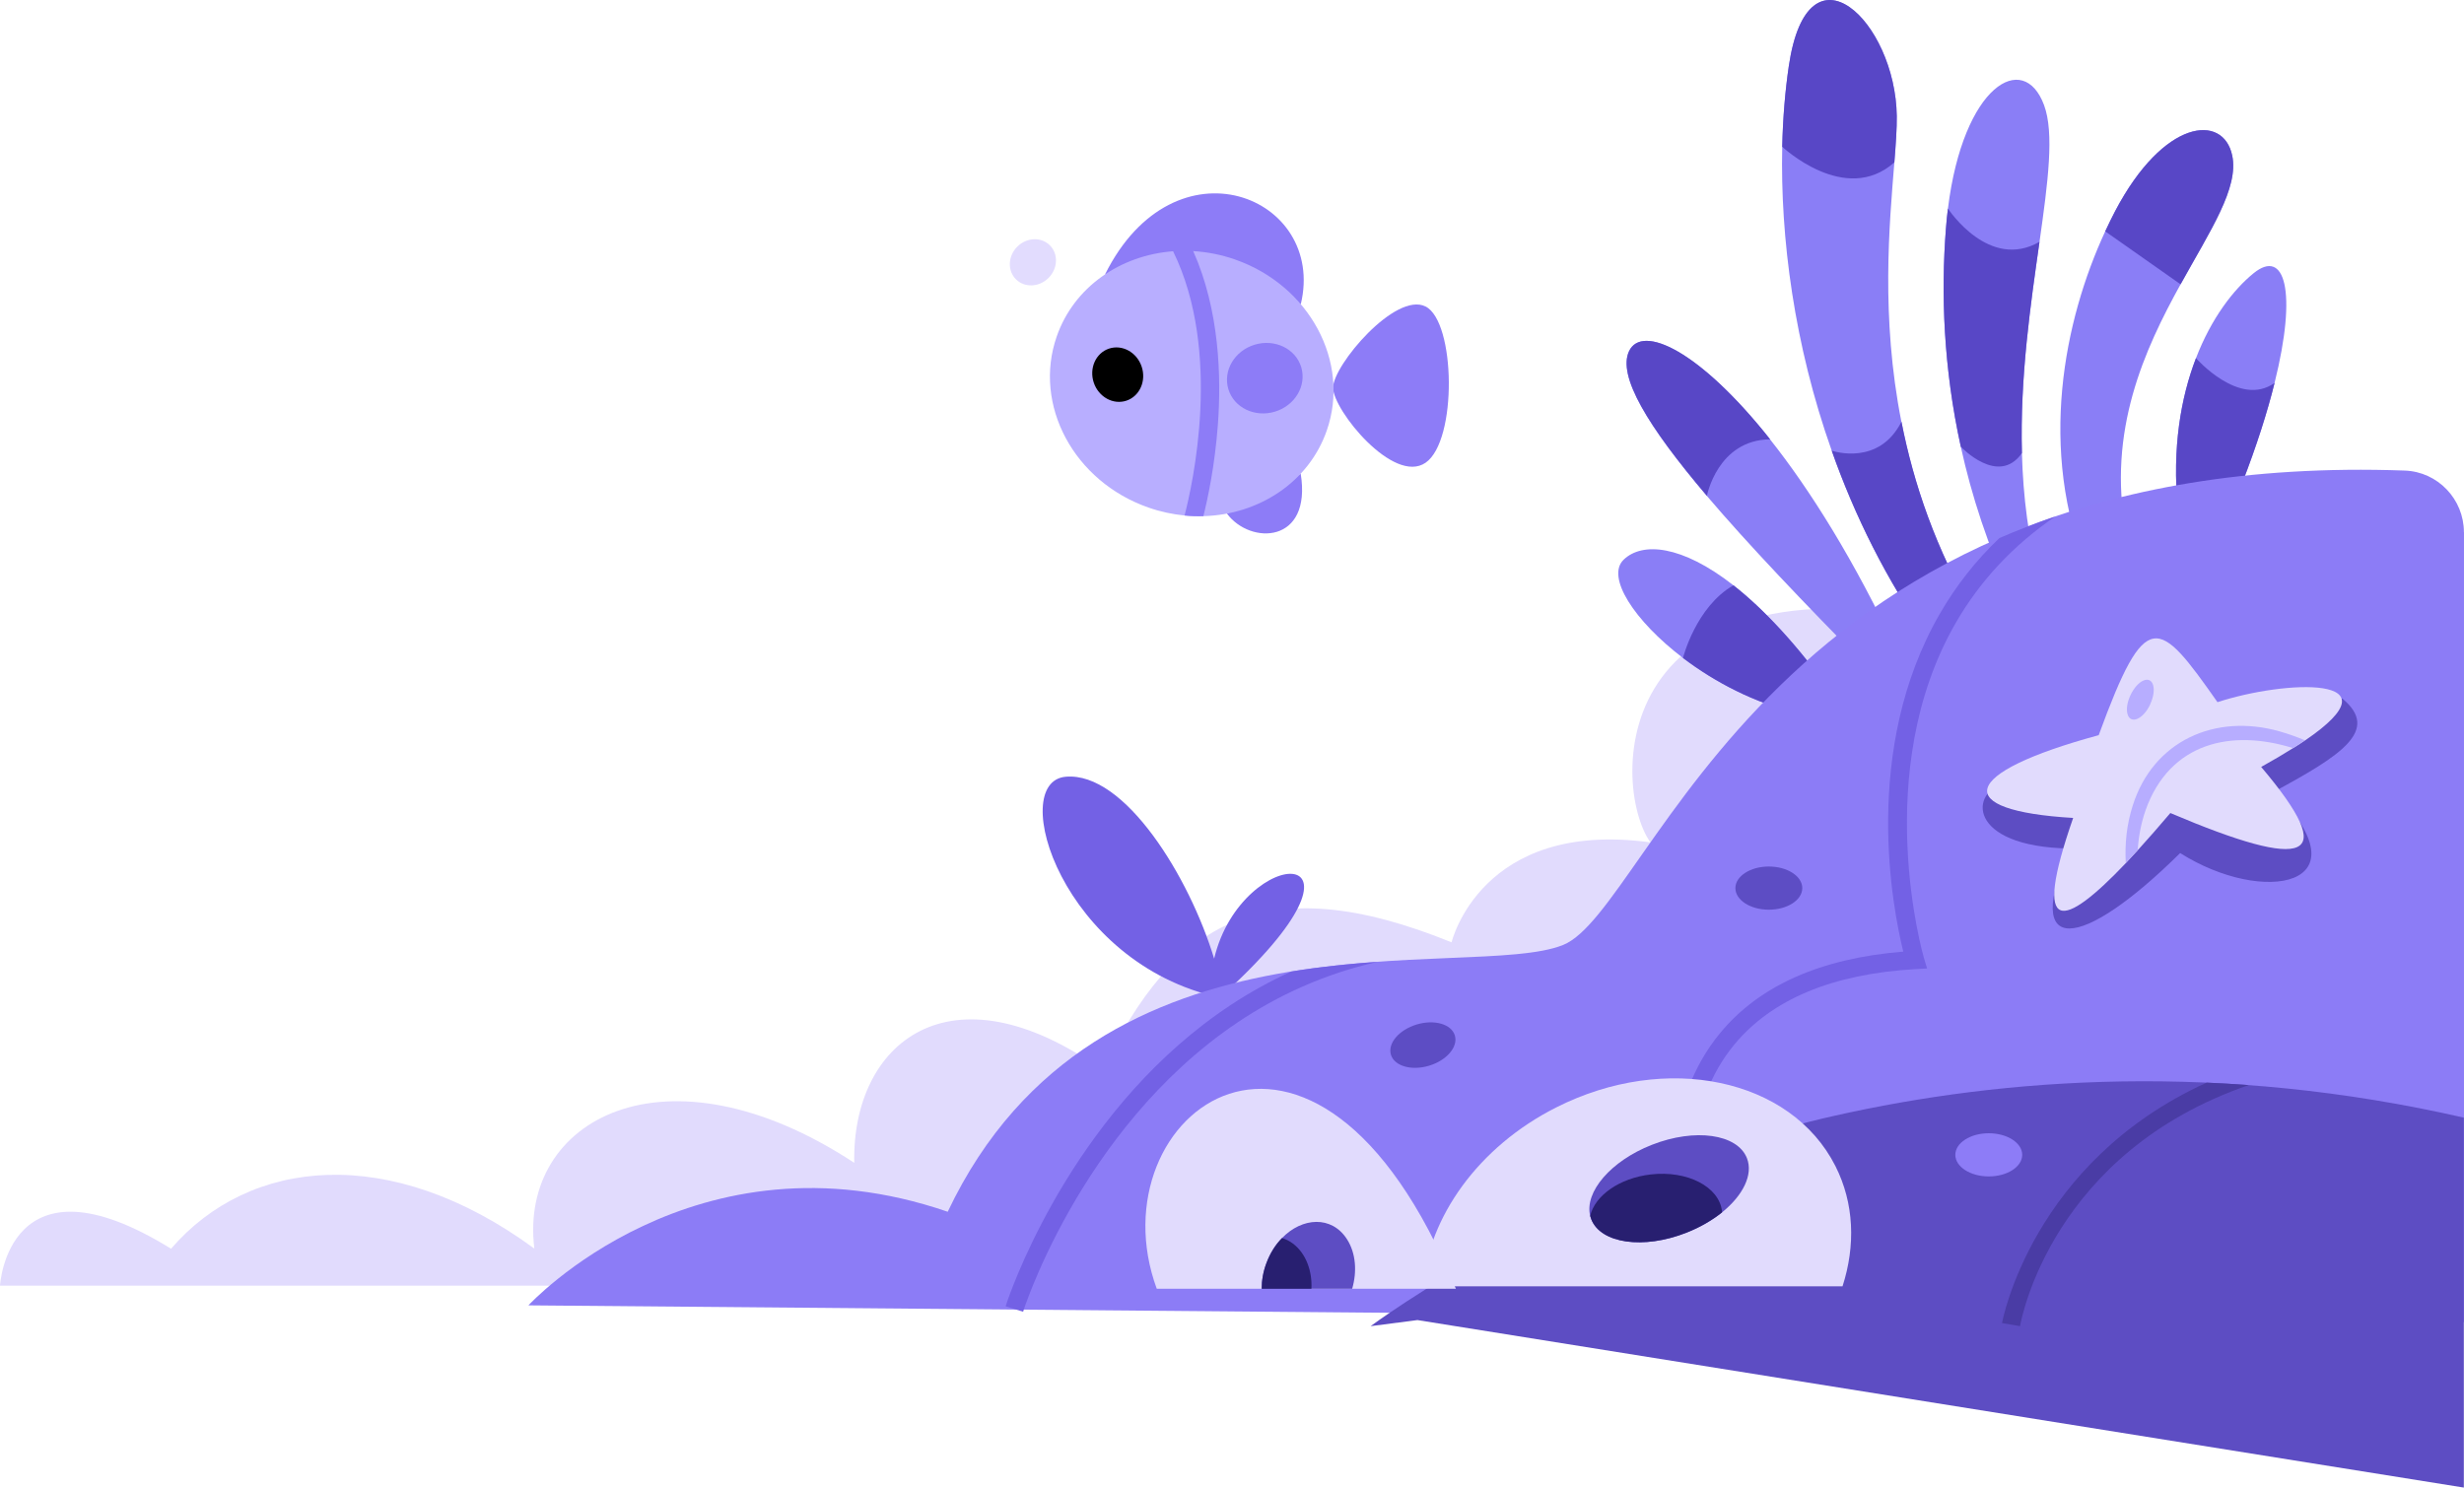
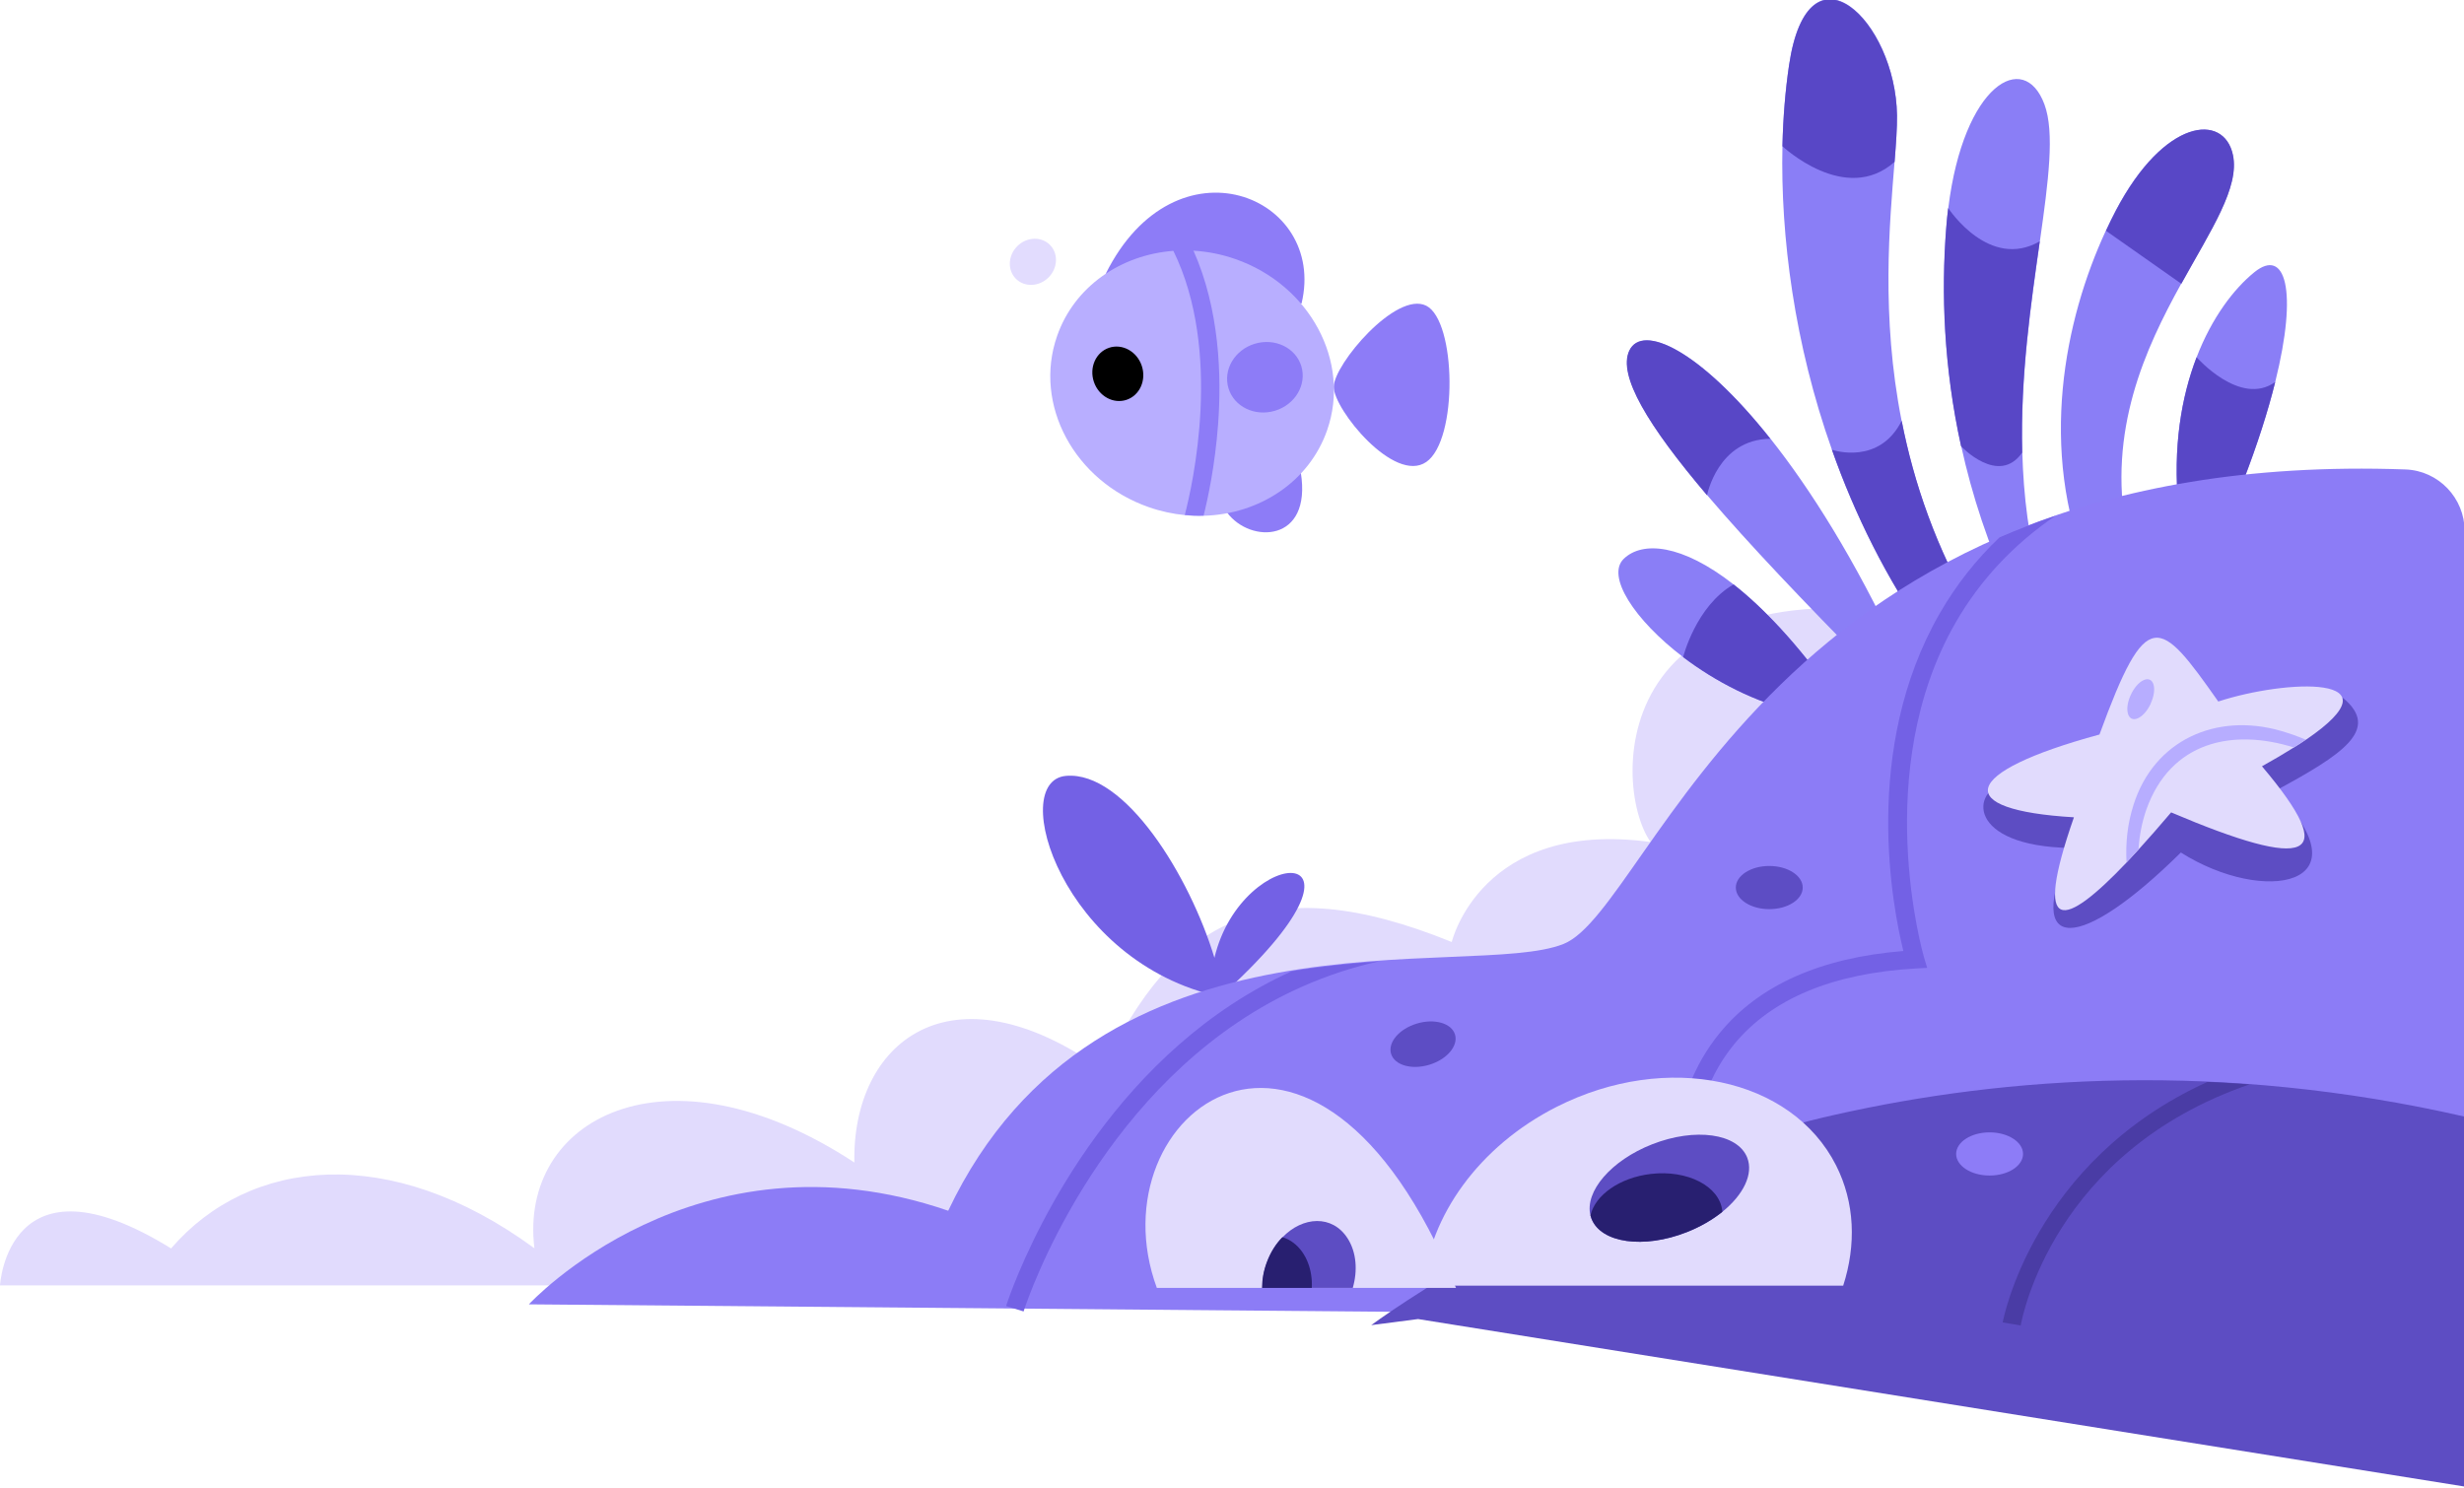
- <svg xmlns="http://www.w3.org/2000/svg" width="89.075mm" height="53.786mm" viewBox="0 0 89.075 53.786" version="1.1" id="svg1">
-   <defs id="defs1" />
-   <g id="layer1" transform="translate(-63.82101,-187.0133)">
-     <g id="Layer_12" data-name="Layer 12" transform="matrix(0.2645833,0,0,0.2645833,-33.55095,140.9454)">
-       <g id="g38">
-         <g id="g32">
-           <path class="cls-17" d="m 641.13,260.55 c -53.85,-14.04 -53.14,20.91 -47.61,28.68 -23.17,-3.17 -27.17,13.66 -27.17,13.66 -25.48,-10.36 -38,-2.91 -47.7,17.47 -20.84,-14.82 -34.25,-3.7 -33.91,12.66 -25.78,-16.92 -45.88,-5.91 -43.71,11.72 -19.7,-14.45 -38.93,-12.41 -49.64,0.02 -22.31,-13.81 -23.37,5.05 -23.37,5.05 h 220.1 l 53.02,-89.26 z" id="path1" style="fill:#e1dbfd" />
-           <path class="cls-9" d="m 533.91,305.12 c 3.78,-15.93 25.18,-16.62 0.78,5.32 -21.56,-4.67 -29.12,-29.47 -21.06,-30.18 8.06,-0.71 16.92,13.74 20.28,24.86 z" id="path2" style="fill:#7361e5" />
-           <g id="g15">
-             <path class="cls-2" d="m 674.38,240.12 -8.8,3.46 c -0.79,-8.24 0.41,-15.13 2.48,-20.52 2.1,-5.45 5.11,-9.37 7.89,-11.62 4.22,-3.41 6,2.37 2.85,15 -0.97,3.92 -2.42,8.51 -4.42,13.68 z" id="path3" style="fill:#8a7ef6" />
-             <path class="cls-2" d="m 653.29,252.26 c -6.88,-16.68 -3.25,-34.41 2.37,-46.53 0.44,-0.95 0.89,-1.87 1.35,-2.75 6.65,-12.66 14.78,-13.39 16,-7.62 0.94,4.42 -2.97,10.21 -7.05,17.6 -4.9,8.86 -10.06,20.02 -7.46,33.92 l -5.21,5.37 z" id="path4" style="fill:#8a7ef6" />
-             <path class="cls-2" d="m 646.81,253.79 -3.91,2.02 c -3.25,-7.02 -5.5,-13.95 -6.97,-20.64 -2.37,-10.79 -2.73,-20.96 -2.03,-29.86 0.07,-0.93 0.16,-1.82 0.27,-2.69 v 0 c 2.09,-16.9 10.34,-21.67 13.13,-14.15 1.42,3.82 0.55,10.46 -0.62,18.71 -1.19,8.38 -2.68,18.43 -2.4,28.87 0.16,5.87 0.87,11.86 2.52,17.75 z" id="path5" style="fill:#8a7ef6" />
-             <path class="cls-2" d="m 637.83,258.22 -6.34,3.28 c -5.75,-8.17 -10.08,-16.95 -13.2,-25.8 -5.13,-14.47 -7.04,-29.12 -6.76,-41.53 0.09,-3.93 0.4,-7.63 0.9,-11.03 2.61,-17.67 14.58,-6.09 14.75,6.84 0.02,1.69 -0.13,3.82 -0.33,6.33 -0.67,8.4 -1.88,21.04 0.96,35.44 1.65,8.4 4.68,17.39 10.01,26.48 z" id="path6" style="fill:#8a7ef6" />
-             <path class="cls-2" d="m 627.28,263.26 -4.05,2.09 c -8.79,-8.9 -16.35,-16.83 -22.01,-23.48 -8.07,-9.5 -12.25,-16.39 -10.62,-19.79 1.78,-3.69 9.59,-0.12 19.26,12.07 5.46,6.88 11.52,16.5 17.41,29.11 z" id="path7" style="fill:#8a7ef6" />
-             <path class="cls-2" d="m 618.44,269.02 -4.86,2.51 c -5.78,-1.31 -11.29,-4.22 -15.61,-7.5 -6.7,-5.1 -10.54,-11.09 -8.11,-13.43 2.54,-2.45 7.93,-2.03 15,3.5 v 0 c 4.04,3.17 8.64,8 13.57,14.93 z" id="path8" style="fill:#8a7ef6" />
-             <path class="cls-23" d="m 601.24,241.87 v 0 c -8.07,-9.5 -12.25,-16.4 -10.62,-19.79 1.78,-3.69 9.59,-0.12 19.26,12.07 -7.18,0.08 -8.64,7.72 -8.64,7.72 z" id="path9" style="fill:#5847c6" />
-             <path class="cls-23" d="m 618.44,269.02 -4.86,2.51 c -5.78,-1.31 -11.29,-4.22 -15.61,-7.5 v 0 c 0,0 1.74,-6.97 6.89,-9.93 v 0 c 4.04,3.17 8.64,8 13.57,14.93 z" id="path10" style="fill:#5847c6" />
-             <path class="cls-23" d="m 611.53,194.16 c 0.09,-3.93 0.4,-7.63 0.9,-11.03 2.61,-17.67 14.58,-6.09 14.75,6.84 0.02,1.69 -0.13,3.82 -0.33,6.33 -6.71,5.98 -15.33,-2.14 -15.33,-2.14 z" id="path11" style="fill:#5847c6" />
-             <path class="cls-23" d="m 637.83,258.22 -6.34,3.28 c -5.75,-8.17 -10.08,-16.95 -13.2,-25.8 0.27,0.09 6.47,2.11 9.53,-3.96 v 0 c 1.65,8.4 4.68,17.4 10.01,26.49 z" id="path12" style="fill:#5847c6" />
-             <path class="cls-23" d="m 635.93,235.16 c -2.37,-10.79 -2.73,-20.96 -2.03,-29.86 0.07,-0.93 0.16,-1.82 0.27,-2.69 0.15,0.23 5.66,8.5 12.51,4.55 -1.19,8.38 -2.68,18.43 -2.4,28.87 v 0 c -3.22,4.6 -8.35,-0.87 -8.35,-0.87 z" id="path13" style="fill:#5847c6" />
-             <path class="cls-23" d="m 665.96,212.97 -10.3,-7.24 c 0.44,-0.95 0.89,-1.87 1.35,-2.75 6.65,-12.66 14.78,-13.39 16,-7.62 0.94,4.42 -2.97,10.21 -7.05,17.6 z" id="path14" style="fill:#5847c6" />
-             <path class="cls-23" d="m 674.38,240.12 -8.8,3.46 c -0.79,-8.24 0.41,-15.13 2.48,-20.52 0,0 5.97,6.81 10.74,3.38 -0.97,3.92 -2.42,8.51 -4.42,13.68 z" id="path15" style="fill:#5847c6" />
-           </g>
-           <path class="cls-13" d="m 704.67,246.85 c 0,-4.52 -3.57,-8.27 -8.09,-8.43 -86.59,-3.09 -102.69,59.87 -114.99,64.83 -12.67,5.11 -63.62,-6.7 -84.08,36.46 -34.6,-11.9 -57.29,12.79 -57.29,12.79 l 264.46,2.29 V 246.85 Z" id="path16" style="fill:#8c7cf6;fill-rule:evenodd" />
-           <g id="g18">
-             <path class="cls-9" d="m 648.85,244.69 c -5.73,3.91 -10.28,8.77 -13.62,14.56 -11.71,20.3 -4.43,45.45 -4.36,45.7 l 0.45,1.51 -1.58,0.09 c -11.32,0.65 -19.66,4.12 -24.78,10.34 -6.87,8.34 -5.51,18.91 -5.5,19.02 l -2.48,0.34 c -0.06,-0.47 -1.53,-11.72 6.03,-20.92 5.34,-6.51 13.77,-10.26 25.06,-11.17 -1.45,-5.88 -5.72,-27.57 4.98,-46.15 2.22,-3.85 4.94,-7.31 8.16,-10.37 2.44,-1.06 4.98,-2.04 7.64,-2.95 z" id="path17" style="fill:#7361e5" />
-             <path class="cls-9" d="m 556.28,305.55 c -29.32,6.57 -43.08,34.28 -47.14,44.24 -0.88,2.18 -1.31,3.5 -1.33,3.58 l -2.39,-0.74 c 0.02,-0.07 0.35,-1.11 1.03,-2.84 3.25,-8.24 14.42,-32.23 38,-42.91 4.06,-0.66 8.04,-1.06 11.83,-1.33 z" id="path18" style="fill:#7361e5" />
-           </g>
-           <g id="g21">
-             <g id="g20">
-               <path class="cls-26" d="m 704.67,326.85 c -33.22,-7.6 -62.65,-5.52 -86.04,-0.25 -35.37,7.96 -63.34,28.74 -63.34,28.74 l 6.4,-0.83 142.97,22.89 v -50.55 z" id="path19" style="fill:#5d4dc3;fill-rule:evenodd" />
-               <path class="cls-22" d="m 675.27,322.4 c -26.76,9.21 -31.05,31.81 -31.25,32.94 l -2.46,-0.42 c 0.05,-0.28 4.11,-22.02 27.97,-32.86 1.89,0.08 3.81,0.2 5.74,0.34 z" id="path20" style="fill:#4a3ca5" />
-             </g>
-             <ellipse class="cls-7" cx="639.75" cy="331.93" rx="4.57" ry="2.95" id="ellipse20" style="fill:#8d7cf7" />
-           </g>
-           <g id="g26">
-             <path class="cls-18" d="m 566.94,350.23 h -40.87 c -8.76,-23.87 21.54,-47.16 40.87,0 z" id="path21" style="fill:#e1dbfd;fill-rule:evenodd" />
-             <path class="cls-17" d="m 619.77,349.9 h -57.34 c 0.8,-9.43 7.53,-19.05 18.22,-24.45 15,-7.58 32.07,-3.99 38.15,8.02 2.57,5.09 2.76,10.87 0.97,16.42 z" id="path22" style="fill:#e1dbfd" />
-             <path class="cls-25" d="m 603.32,339.78 c -1.34,1.08 -3,2.05 -4.88,2.79 -5.87,2.31 -11.69,1.49 -13,-1.83 -0.06,-0.15 -0.11,-0.3 -0.15,-0.46 -0.81,-3.27 2.82,-7.52 8.43,-9.72 5.87,-2.31 11.69,-1.49 12.99,1.83 0.88,2.25 -0.54,5.08 -3.39,7.39 z" id="path23" style="fill:#5d4dc3" />
-             <path class="cls-27" d="m 603.32,339.78 c -1.34,1.08 -3,2.05 -4.88,2.79 -5.87,2.31 -11.69,1.49 -13,-1.83 -0.06,-0.15 -0.11,-0.3 -0.15,-0.46 0.64,-2.78 3.99,-5.17 8.26,-5.67 4.99,-0.58 9.36,1.66 9.75,5.02 0,0.05 0,0.1 0,0.15 z" id="path24" style="fill:#281f70" />
-             <path class="cls-26" d="m 552.77,350.23 h -12.36 c 0,-1.12 0.19,-2.31 0.65,-3.52 0.51,-1.37 1.25,-2.52 2.12,-3.4 2.75,-2.85 6.79,-3.11 8.88,0.15 1.24,1.93 1.38,4.46 0.71,6.77 z" id="path25" style="fill:#5d4dc3;fill-rule:evenodd" />
-             <path class="cls-28" d="m 547.2,350.23 h -6.79 c 0,-1.12 0.19,-2.31 0.65,-3.52 0.51,-1.37 1.25,-2.52 2.12,-3.4 0.5,0.13 1.01,0.38 1.5,0.75 1.81,1.36 2.65,3.81 2.52,6.18 z" id="path26" style="fill:#281f70;fill-rule:evenodd" />
-           </g>
-           <g id="g31">
-             <path class="cls-25" d="m 688.07,269.58 -45.86,11.46 c -5.18,1.12 -5.56,8.78 8.58,9.03 -6.51,14.82 1.47,14.11 15.11,0.62 11.33,7.19 25.72,4.65 12.89,-8.42 9.08,-4.92 14.5,-8.36 9.27,-12.69 z" id="path27" style="fill:#5d4dc3" />
-             <g id="g30">
-               <path class="cls-18" d="m 682.96,275.29 c -0.5,0.34 -1.04,0.7 -1.63,1.06 -1.25,0.79 -2.69,1.64 -4.36,2.57 10.86,12.83 6.37,14.28 -12.41,6.3 -1.56,1.84 -3.05,3.54 -4.45,5.08 -0.56,0.61 -1.11,1.2 -1.63,1.76 -8.52,8.96 -12.92,10.25 -7.2,-6.17 -16.73,-0.98 -15.63,-6.12 3.49,-11.31 6.47,-17.7 8.15,-16 16.23,-4.51 9.16,-3 25.23,-3.8 11.97,5.23 z" id="path28" style="fill:#e1dbfd;fill-rule:evenodd" />
-               <path class="cls-3" d="m 682.96,275.29 c -0.5,0.34 -1.04,0.7 -1.63,1.06 -8.37,-2.63 -16.84,-0.81 -20.15,8.47 -0.61,1.75 -0.96,3.6 -1.08,5.47 -0.56,0.61 -1.11,1.2 -1.63,1.76 -0.15,-2.62 0.13,-5.28 0.94,-7.82 2.8,-8.91 11.32,-12.66 20.07,-10.17 1.19,0.34 2.36,0.75 3.48,1.23 z" id="path29" style="fill:#b7adff" />
-               <path class="cls-4" d="m 661.81,270.37 c -0.96,2.04 -2.68,2.78 -3.1,1.34 -0.42,-1.44 0.79,-3.99 2.16,-4.59 1.37,-0.6 1.89,1.2 0.93,3.24 z" id="path30" style="fill:#b7adff;fill-rule:evenodd" />
-             </g>
-           </g>
-           <ellipse class="cls-24" cx="562.43" cy="316.94" rx="4.56" ry="2.94" transform="rotate(-16.76,562.4058,316.9279)" id="ellipse31" style="fill:#5d4dc4" />
-           <ellipse class="cls-24" cx="609.7" cy="295.48" rx="4.57" ry="2.95" id="ellipse32" style="fill:#5d4dc4" />
-         </g>
-         <g id="g37">
-           <g id="g36">
-             <path class="cls-7" d="M 545.75,215.69 519,211.62 c 9.53,-19.13 30.29,-10.65 26.75,4.07 z" id="path32" style="fill:#8d7cf7" />
-             <path class="cls-7" d="m 545.74,238.85 c 1.55,9.6 -6.89,9.76 -10.08,5.45 z" id="path33" style="fill:#8d7cf7" />
-             <path class="cls-7" d="m 550.16,227.1 c 0,3.06 8.27,13.26 12.64,10.25 4.37,-3.01 4.1,-19.28 0,-21.35 -4.1,-2.07 -12.64,8.03 -12.64,11.09 z" id="path34" style="fill:#8d7cf7" />
-             <path class="cls-5" d="m 549.3,232.95 c -2.46,7.07 -9.29,11.49 -16.86,11.7 -0.85,0.03 -1.71,0 -2.57,-0.09 -1.63,-0.16 -3.29,-0.51 -4.92,-1.08 -10.19,-3.55 -15.81,-14.02 -12.55,-23.38 2.35,-6.77 8.71,-11.11 15.9,-11.65 0.91,-0.07 1.82,-0.08 2.75,-0.02 1.89,0.11 3.81,0.48 5.7,1.14 10.19,3.55 15.81,14.02 12.55,23.38 z" id="path35" style="fill:#b8aeff" />
-             <ellipse cx="520.73" cy="225.33" rx="3.45" ry="3.75" transform="rotate(-18.69,520.6748,225.3009)" id="ellipse35" />
-             <ellipse class="cls-7" cx="540.83" cy="225.84" rx="5.2" ry="4.78" transform="rotate(-16.8,540.6752,225.8101)" id="ellipse36" style="fill:#8d7cf7" />
-             <path class="cls-7" d="m 534.42,232.17 c -0.42,5.67 -1.42,10.25 -1.98,12.48 -0.85,0.03 -1.71,0 -2.57,-0.09 1.06,-4.07 5.2,-22.34 -1.57,-36.11 -0.26,-0.54 -0.55,-1.08 -0.85,-1.61 l 2.17,-1.24 c 0.53,0.92 1,1.87 1.43,2.83 3.59,8.05 3.86,17.19 3.37,23.74 z" id="path36" style="fill:#8d7cf7" />
-           </g>
-           <ellipse class="cls-15" cx="509.15" cy="209.96" rx="3.28" ry="3.02" transform="rotate(-45,509.1497,209.9633)" id="ellipse37" style="fill:#e2dcfe" />
-         </g>
+ <svg xmlns="http://www.w3.org/2000/svg" width="89.07mm" height="53.79mm" version="1.1" viewBox="0 0 89.07 53.79">
+   <g transform="translate(-63.82 -187)">
+     <g transform="matrix(.2646 0 0 .2646 -33.55 140.9)" data-name="Layer 12">
+       <path class="cls-17" d="m641.1 260.6c-53.85-14.04-53.14 20.91-47.61 28.68-23.17-3.17-27.17 13.66-27.17 13.66-25.48-10.36-38-2.91-47.7 17.47-20.84-14.82-34.25-3.7-33.91 12.66-25.78-16.92-45.88-5.91-43.71 11.72-19.7-14.45-38.93-12.41-49.64 0.02-22.31-13.81-23.37 5.05-23.37 5.05h220.1l53.02-89.26z" fill="#e1dbfd" />
+       <path class="cls-9" d="m533.9 305.1c3.78-15.93 25.18-16.62 0.78 5.32-21.56-4.67-29.12-29.47-21.06-30.18s16.92 13.74 20.28 24.86z" fill="#7361e5" />
+       <path class="cls-2" d="m674.4 240.1-8.8 3.46c-0.79-8.24 0.41-15.13 2.48-20.52 2.1-5.45 5.11-9.37 7.89-11.62 4.22-3.41 6 2.37 2.85 15-0.97 3.92-2.42 8.51-4.42 13.68z" fill="#8a7ef6" />
+       <path class="cls-2" d="m653.3 252.3c-6.88-16.68-3.25-34.41 2.37-46.53 0.44-0.95 0.89-1.87 1.35-2.75 6.65-12.66 14.78-13.39 16-7.62 0.94 4.42-2.97 10.21-7.05 17.6-4.9 8.86-10.06 20.02-7.46 33.92l-5.21 5.37z" fill="#8a7ef6" />
+       <path class="cls-2" d="m646.8 253.8-3.91 2.02c-3.25-7.02-5.5-13.95-6.97-20.64-2.37-10.79-2.73-20.96-2.03-29.86 0.07-0.93 0.16-1.82 0.27-2.69 2.09-16.9 10.34-21.67 13.13-14.15 1.42 3.82 0.55 10.46-0.62 18.71-1.19 8.38-2.68 18.43-2.4 28.87 0.16 5.87 0.87 11.86 2.52 17.75z" fill="#8a7ef6" />
+       <path class="cls-2" d="m637.8 258.2-6.34 3.28c-5.75-8.17-10.08-16.95-13.2-25.8-5.13-14.47-7.04-29.12-6.76-41.53 0.09-3.93 0.4-7.63 0.9-11.03 2.61-17.67 14.58-6.09 14.75 6.84 0.02 1.69-0.13 3.82-0.33 6.33-0.67 8.4-1.88 21.04 0.96 35.44 1.65 8.4 4.68 17.39 10.01 26.48z" fill="#8a7ef6" />
+       <path class="cls-2" d="m627.3 263.3-4.05 2.09c-8.79-8.9-16.35-16.83-22.01-23.48-8.07-9.5-12.25-16.39-10.62-19.79 1.78-3.69 9.59-0.12 19.26 12.07 5.46 6.88 11.52 16.5 17.41 29.11z" fill="#8a7ef6" />
+       <path class="cls-2" d="m618.4 269-4.86 2.51c-5.78-1.31-11.29-4.22-15.61-7.5-6.7-5.1-10.54-11.09-8.11-13.43 2.54-2.45 7.93-2.03 15 3.5 4.04 3.17 8.64 8 13.57 14.93z" fill="#8a7ef6" />
+       <path class="cls-23" d="m601.2 241.9c-8.07-9.5-12.25-16.4-10.62-19.79 1.78-3.69 9.59-0.12 19.26 12.07-7.18 0.08-8.64 7.72-8.64 7.72z" fill="#5847c6" />
+       <path class="cls-23" d="m618.4 269-4.86 2.51c-5.78-1.31-11.29-4.22-15.61-7.5 0 0 1.74-6.97 6.89-9.93 4.04 3.17 8.64 8 13.57 14.93z" fill="#5847c6" />
+       <path class="cls-23" d="m611.5 194.2c0.09-3.93 0.4-7.63 0.9-11.03 2.61-17.67 14.58-6.09 14.75 6.84 0.02 1.69-0.13 3.82-0.33 6.33-6.71 5.98-15.33-2.14-15.33-2.14z" fill="#5847c6" />
+       <path class="cls-23" d="m637.8 258.2-6.34 3.28c-5.75-8.17-10.08-16.95-13.2-25.8 0.27 0.09 6.47 2.11 9.53-3.96 1.65 8.4 4.68 17.4 10.01 26.49z" fill="#5847c6" />
+       <path class="cls-23" d="m635.9 235.2c-2.37-10.79-2.73-20.96-2.03-29.86 0.07-0.93 0.16-1.82 0.27-2.69 0.15 0.23 5.66 8.5 12.51 4.55-1.19 8.38-2.68 18.43-2.4 28.87-3.22 4.6-8.35-0.87-8.35-0.87z" fill="#5847c6" />
+       <path class="cls-23" d="m666 213-10.3-7.24c0.44-0.95 0.89-1.87 1.35-2.75 6.65-12.66 14.78-13.39 16-7.62 0.94 4.42-2.97 10.21-7.05 17.6z" fill="#5847c6" />
+       <path class="cls-23" d="m674.4 240.1-8.8 3.46c-0.79-8.24 0.41-15.13 2.48-20.52 0 0 5.97 6.81 10.74 3.38-0.97 3.92-2.42 8.51-4.42 13.68z" fill="#5847c6" />
+       <path class="cls-13" d="m704.7 246.8c0-4.52-3.57-8.27-8.09-8.43-86.59-3.09-102.7 59.87-115 64.83-12.67 5.11-63.62-6.7-84.08 36.46-34.6-11.9-57.29 12.79-57.29 12.79l264.5 2.29v-107.9z" fill="#8c7cf6" fill-rule="evenodd" />
+       <g fill="#7361e5">
+         <path class="cls-9" d="m648.8 244.7c-5.73 3.91-10.28 8.77-13.62 14.56-11.71 20.3-4.43 45.45-4.36 45.7l0.45 1.51-1.58 0.09c-11.32 0.65-19.66 4.12-24.78 10.34-6.87 8.34-5.51 18.91-5.5 19.02l-2.48 0.34c-0.06-0.47-1.53-11.72 6.03-20.92 5.34-6.51 13.77-10.26 25.06-11.17-1.45-5.88-5.72-27.57 4.98-46.15 2.22-3.85 4.94-7.31 8.16-10.37 2.44-1.06 4.98-2.04 7.64-2.95z" />
+         <path class="cls-9" d="m556.3 305.6c-29.32 6.57-43.08 34.28-47.14 44.24-0.88 2.18-1.31 3.5-1.33 3.58l-2.39-0.74c0.02-0.07 0.35-1.11 1.03-2.84 3.25-8.24 14.42-32.23 38-42.91 4.06-0.66 8.04-1.06 11.83-1.33z" />
      </g>
+       <path class="cls-26" d="m704.7 326.8c-33.22-7.6-62.65-5.52-86.04-0.25-35.37 7.96-63.34 28.74-63.34 28.74l6.4-0.83 143 22.89v-50.55z" fill="#5d4dc3" fill-rule="evenodd" />
+       <path class="cls-22" d="m675.3 322.4c-26.76 9.21-31.05 31.81-31.25 32.94l-2.46-0.42c0.05-0.28 4.11-22.02 27.97-32.86 1.89 0.08 3.81 0.2 5.74 0.34z" fill="#4a3ca5" />
+       <ellipse class="cls-7" cx="639.8" cy="331.9" rx="4.57" ry="2.95" fill="#8d7cf7" />
+       <path class="cls-18" d="m566.9 350.2h-40.87c-8.76-23.87 21.54-47.16 40.87 0z" fill="#e1dbfd" fill-rule="evenodd" />
+       <path class="cls-17" d="m619.8 349.9h-57.34c0.8-9.43 7.53-19.05 18.22-24.45 15-7.58 32.07-3.99 38.15 8.02 2.57 5.09 2.76 10.87 0.97 16.42z" fill="#e1dbfd" />
+       <path class="cls-25" d="m603.3 339.8c-1.34 1.08-3 2.05-4.88 2.79-5.87 2.31-11.69 1.49-13-1.83-0.06-0.15-0.11-0.3-0.15-0.46-0.81-3.27 2.82-7.52 8.43-9.72 5.87-2.31 11.69-1.49 12.99 1.83 0.88 2.25-0.54 5.08-3.39 7.39z" fill="#5d4dc3" />
+       <path class="cls-27" d="m603.3 339.8c-1.34 1.08-3 2.05-4.88 2.79-5.87 2.31-11.69 1.49-13-1.83-0.06-0.15-0.11-0.3-0.15-0.46 0.64-2.78 3.99-5.17 8.26-5.67 4.99-0.58 9.36 1.66 9.75 5.02v0.15z" fill="#281f70" />
+       <path class="cls-26" d="m552.8 350.2h-12.36c0-1.12 0.19-2.31 0.65-3.52 0.51-1.37 1.25-2.52 2.12-3.4 2.75-2.85 6.79-3.11 8.88 0.15 1.24 1.93 1.38 4.46 0.71 6.77z" fill="#5d4dc3" fill-rule="evenodd" />
+       <path class="cls-28" d="m547.2 350.2h-6.79c0-1.12 0.19-2.31 0.65-3.52 0.51-1.37 1.25-2.52 2.12-3.4 0.5 0.13 1.01 0.38 1.5 0.75 1.81 1.36 2.65 3.81 2.52 6.18z" fill="#281f70" fill-rule="evenodd" />
+       <path class="cls-25" d="m688.1 269.6-45.86 11.46c-5.18 1.12-5.56 8.78 8.58 9.03-6.51 14.82 1.47 14.11 15.11 0.62 11.33 7.19 25.72 4.65 12.89-8.42 9.08-4.92 14.5-8.36 9.27-12.69z" fill="#5d4dc3" />
+       <path class="cls-18" d="m683 275.3c-0.5 0.34-1.04 0.7-1.63 1.06-1.25 0.79-2.69 1.64-4.36 2.57 10.86 12.83 6.37 14.28-12.41 6.3-1.56 1.84-3.05 3.54-4.45 5.08-0.56 0.61-1.11 1.2-1.63 1.76-8.52 8.96-12.92 10.25-7.2-6.17-16.73-0.98-15.63-6.12 3.49-11.31 6.47-17.7 8.15-16 16.23-4.51 9.16-3 25.23-3.8 11.97 5.23z" fill="#e1dbfd" fill-rule="evenodd" />
+       <path class="cls-3" d="m683 275.3c-0.5 0.34-1.04 0.7-1.63 1.06-8.37-2.63-16.84-0.81-20.15 8.47-0.61 1.75-0.96 3.6-1.08 5.47-0.56 0.61-1.11 1.2-1.63 1.76-0.15-2.62 0.13-5.28 0.94-7.82 2.8-8.91 11.32-12.66 20.07-10.17 1.19 0.34 2.36 0.75 3.48 1.23z" fill="#b7adff" />
+       <path class="cls-4" d="m661.8 270.4c-0.96 2.04-2.68 2.78-3.1 1.34s0.79-3.99 2.16-4.59 1.89 1.2 0.93 3.24z" fill="#b7adff" fill-rule="evenodd" />
+       <ellipse class="cls-24" transform="rotate(-16.76 562.4 316.9)" cx="562.4" cy="316.9" rx="4.56" ry="2.94" fill="#5d4dc4" />
+       <ellipse class="cls-24" cx="609.7" cy="295.5" rx="4.57" ry="2.95" fill="#5d4dc4" />
+       <path class="cls-7" d="m545.8 215.7-26.75-4.07c9.53-19.13 30.29-10.65 26.75 4.07z" fill="#8d7cf7" />
+       <path class="cls-7" d="m545.7 238.8c1.55 9.6-6.89 9.76-10.08 5.45z" fill="#8d7cf7" />
+       <path class="cls-7" d="m550.2 227.1c0 3.06 8.27 13.26 12.64 10.25s4.1-19.28 0-21.35-12.64 8.03-12.64 11.09z" fill="#8d7cf7" />
+       <path class="cls-5" d="m549.3 233c-2.46 7.07-9.29 11.49-16.86 11.7-0.85 0.03-1.71 0-2.57-0.09-1.63-0.16-3.29-0.51-4.92-1.08-10.19-3.55-15.81-14.02-12.55-23.38 2.35-6.77 8.71-11.11 15.9-11.65 0.91-0.07 1.82-0.08 2.75-0.02 1.89 0.11 3.81 0.48 5.7 1.14 10.19 3.55 15.81 14.02 12.55 23.38z" fill="#b8aeff" />
+       <ellipse transform="rotate(-18.69 520.7 225.3)" cx="520.7" cy="225.3" rx="3.45" ry="3.75" />
+       <ellipse class="cls-7" transform="rotate(-16.8 540.7 225.8)" cx="540.8" cy="225.8" rx="5.2" ry="4.78" fill="#8d7cf7" />
+       <path class="cls-7" d="m534.4 232.2c-0.42 5.67-1.42 10.25-1.98 12.48-0.85 0.03-1.71 0-2.57-0.09 1.06-4.07 5.2-22.34-1.57-36.11-0.26-0.54-0.55-1.08-0.85-1.61l2.17-1.24c0.53 0.92 1 1.87 1.43 2.83 3.59 8.05 3.86 17.19 3.37 23.74z" fill="#8d7cf7" />
+       <ellipse class="cls-15" transform="rotate(-45 509.1 210)" cx="509.1" cy="210" rx="3.28" ry="3.02" fill="#e2dcfe" />
    </g>
  </g>
</svg>
